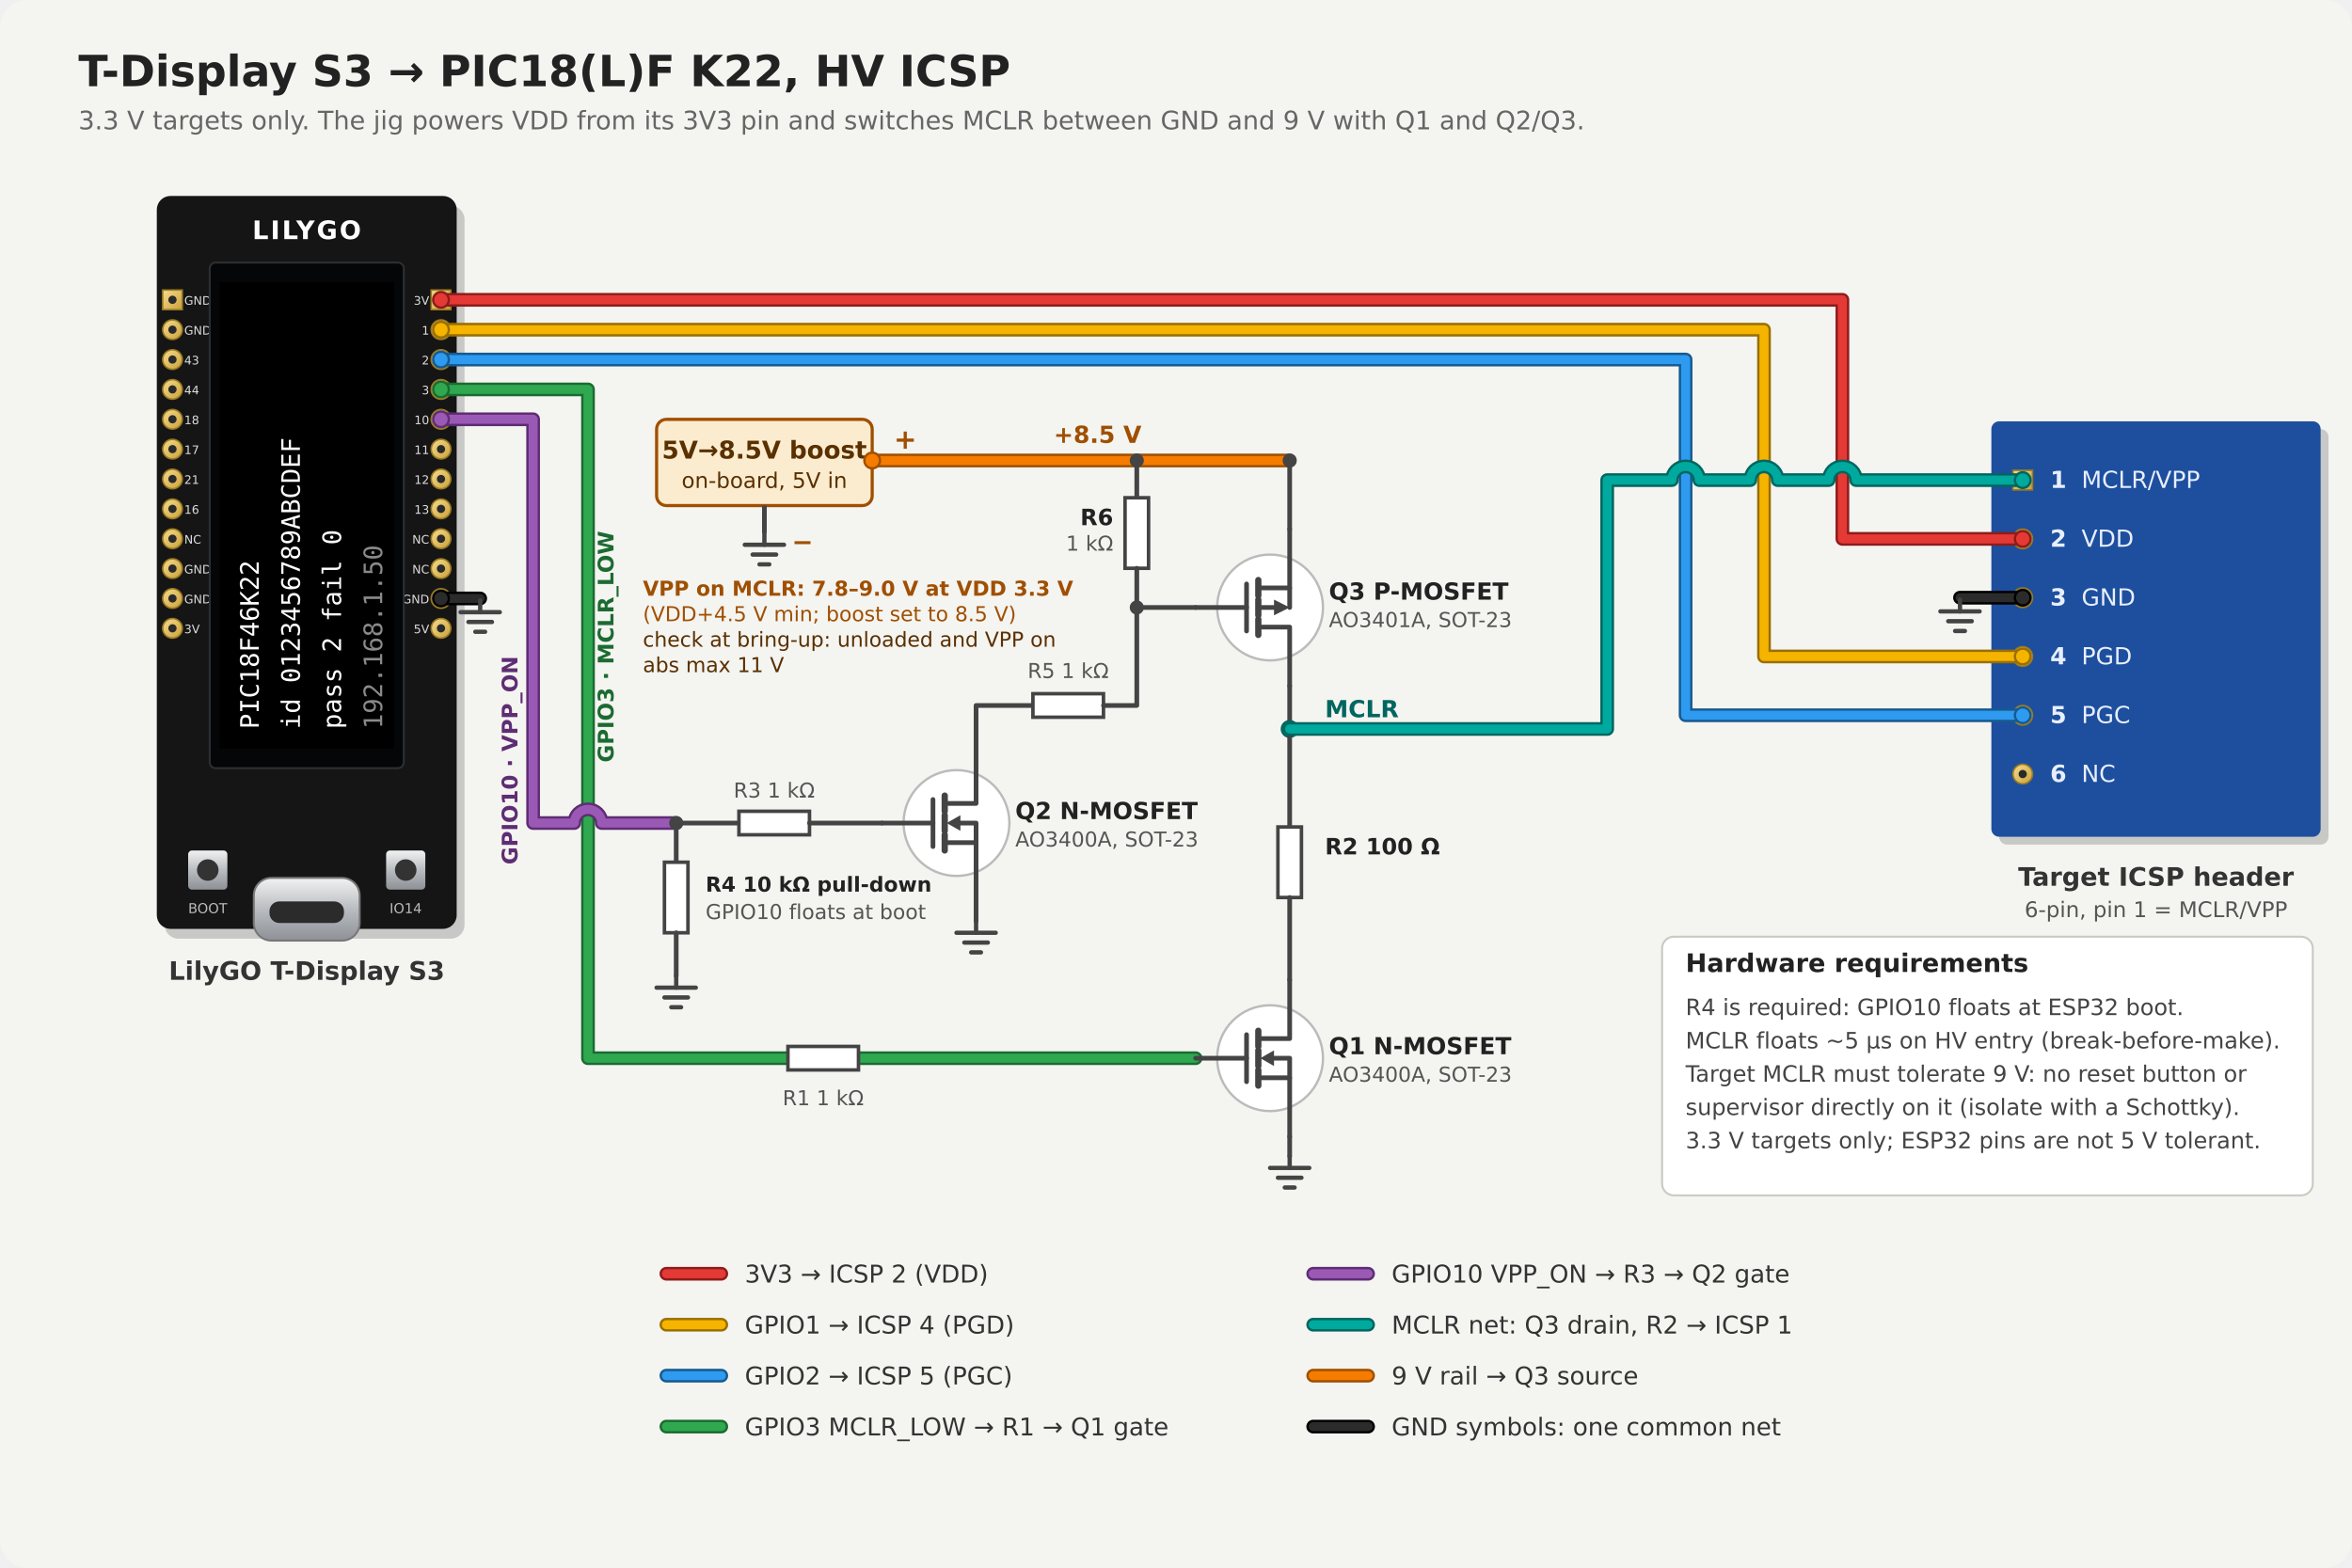
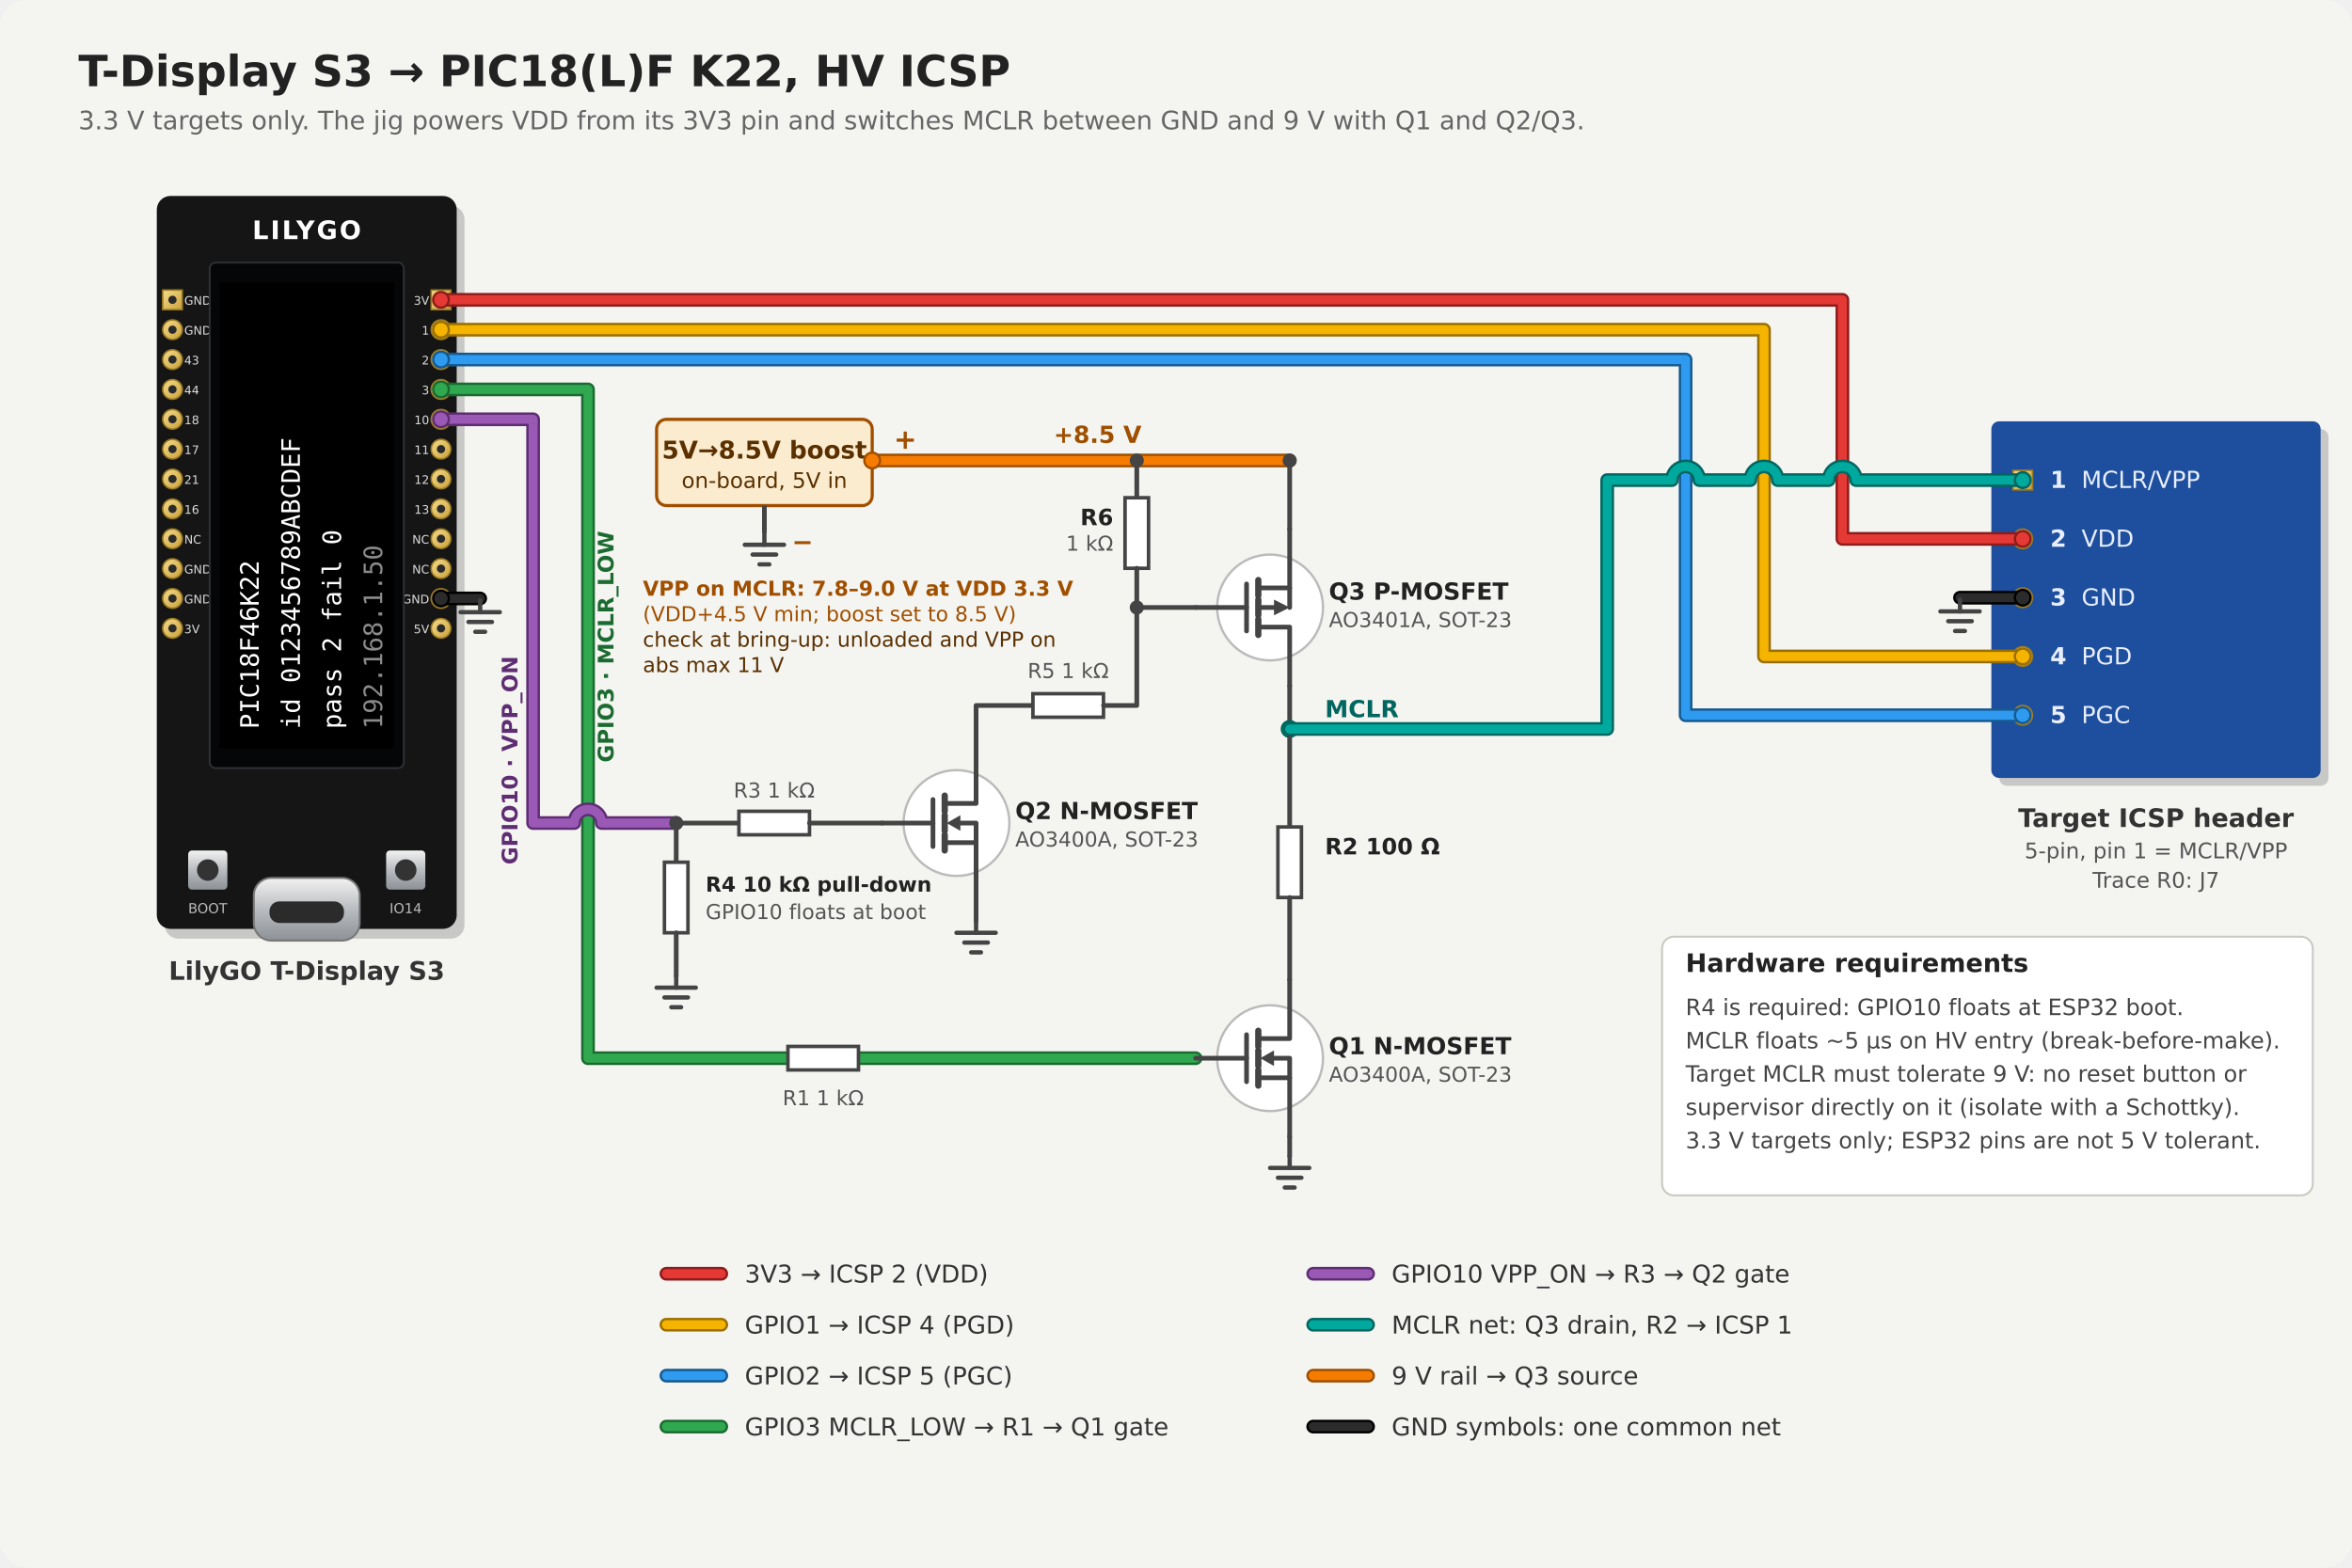
<svg xmlns="http://www.w3.org/2000/svg" viewBox="0 0 1200 800" width="1200" height="800" font-family="DejaVu Sans, Arial, sans-serif">
  <defs>
    <linearGradient id="silver" x1="0" y1="0" x2="0" y2="1">
      <stop offset="0" stop-color="#f2f2f2" />
      <stop offset=".5" stop-color="#b9bcc0" />
      <stop offset="1" stop-color="#8d9196" />
    </linearGradient>
    <linearGradient id="gold" x1="0" y1="0" x2="1" y2="1">
      <stop offset="0" stop-color="#f7dc8c" />
      <stop offset="1" stop-color="#c9a13b" />
    </linearGradient>
    <radialGradient id="glow">
      <stop offset="0" stop-color="#b6ff9e" />
      <stop offset=".4" stop-color="#3fdc3a" stop-opacity=".9" />
      <stop offset="1" stop-color="#3fdc3a" stop-opacity="0" />
    </radialGradient>
  </defs>
  <rect width="1200" height="800" rx="14" fill="#f4f4f1" />
  <text x="40" y="44" font-size="22" fill="#222" text-anchor="start" font-weight="bold">T-Display S3 → PIC18(L)F K22, HV ICSP</text>
  <text x="40" y="66" font-size="13" fill="#666" text-anchor="start" font-weight="normal">3.3 V targets only. The jig powers VDD from its 3V3 pin and switches MCLR between GND and 9 V with Q1 and Q2/Q3.</text>
  <rect x="84" y="105" width="153" height="374" rx="7" fill="#000" opacity=".18" />
  <rect x="80" y="100" width="153" height="374" rx="7" fill="#151515" />
  <rect x="83" y="148.0" width="10" height="10" fill="url(#gold)" stroke="#9a7a22" stroke-width=".8" />
  <circle cx="88" cy="153.0" r="2.1" fill="#2a2a2a" />
  <rect x="220" y="148.0" width="10" height="10" fill="url(#gold)" stroke="#9a7a22" stroke-width=".8" />
  <circle cx="225" cy="153.0" r="2.1" fill="#2a2a2a" />
  <text x="94" y="155.5" font-size="6" fill="#ddd">GND</text>
  <text x="219" y="155.5" font-size="6" fill="#ddd" text-anchor="end">3V</text>
  <circle cx="88" cy="168.24" r="5" fill="url(#gold)" stroke="#9a7a22" stroke-width=".8" />
  <circle cx="88" cy="168.24" r="2.1" fill="#2a2a2a" />
  <circle cx="225" cy="168.24" r="5" fill="url(#gold)" stroke="#9a7a22" stroke-width=".8" />
  <circle cx="225" cy="168.24" r="2.1" fill="#2a2a2a" />
  <text x="94" y="170.74" font-size="6" fill="#ddd">GND</text>
  <text x="219" y="170.74" font-size="6" fill="#ddd" text-anchor="end">1</text>
  <circle cx="88" cy="183.48" r="5" fill="url(#gold)" stroke="#9a7a22" stroke-width=".8" />
  <circle cx="88" cy="183.48" r="2.1" fill="#2a2a2a" />
  <circle cx="225" cy="183.48" r="5" fill="url(#gold)" stroke="#9a7a22" stroke-width=".8" />
  <circle cx="225" cy="183.48" r="2.1" fill="#2a2a2a" />
  <text x="94" y="185.98" font-size="6" fill="#ddd">43</text>
  <text x="219" y="185.98" font-size="6" fill="#ddd" text-anchor="end">2</text>
  <circle cx="88" cy="198.72" r="5" fill="url(#gold)" stroke="#9a7a22" stroke-width=".8" />
  <circle cx="88" cy="198.72" r="2.1" fill="#2a2a2a" />
  <circle cx="225" cy="198.72" r="5" fill="url(#gold)" stroke="#9a7a22" stroke-width=".8" />
  <circle cx="225" cy="198.72" r="2.1" fill="#2a2a2a" />
  <text x="94" y="201.22" font-size="6" fill="#ddd">44</text>
  <text x="219" y="201.22" font-size="6" fill="#ddd" text-anchor="end">3</text>
  <circle cx="88" cy="213.96" r="5" fill="url(#gold)" stroke="#9a7a22" stroke-width=".8" />
  <circle cx="88" cy="213.96" r="2.1" fill="#2a2a2a" />
  <circle cx="225" cy="213.96" r="5" fill="url(#gold)" stroke="#9a7a22" stroke-width=".8" />
  <circle cx="225" cy="213.96" r="2.1" fill="#2a2a2a" />
  <text x="94" y="216.46" font-size="6" fill="#ddd">18</text>
  <text x="219" y="216.46" font-size="6" fill="#ddd" text-anchor="end">10</text>
  <circle cx="88" cy="229.2" r="5" fill="url(#gold)" stroke="#9a7a22" stroke-width=".8" />
  <circle cx="88" cy="229.2" r="2.1" fill="#2a2a2a" />
  <circle cx="225" cy="229.2" r="5" fill="url(#gold)" stroke="#9a7a22" stroke-width=".8" />
  <circle cx="225" cy="229.2" r="2.1" fill="#2a2a2a" />
  <text x="94" y="231.7" font-size="6" fill="#ddd">17</text>
  <text x="219" y="231.7" font-size="6" fill="#ddd" text-anchor="end">11</text>
  <circle cx="88" cy="244.44" r="5" fill="url(#gold)" stroke="#9a7a22" stroke-width=".8" />
  <circle cx="88" cy="244.44" r="2.1" fill="#2a2a2a" />
  <circle cx="225" cy="244.44" r="5" fill="url(#gold)" stroke="#9a7a22" stroke-width=".8" />
  <circle cx="225" cy="244.44" r="2.1" fill="#2a2a2a" />
  <text x="94" y="246.94" font-size="6" fill="#ddd">21</text>
  <text x="219" y="246.94" font-size="6" fill="#ddd" text-anchor="end">12</text>
  <circle cx="88" cy="259.68" r="5" fill="url(#gold)" stroke="#9a7a22" stroke-width=".8" />
  <circle cx="88" cy="259.68" r="2.1" fill="#2a2a2a" />
  <circle cx="225" cy="259.68" r="5" fill="url(#gold)" stroke="#9a7a22" stroke-width=".8" />
  <circle cx="225" cy="259.68" r="2.1" fill="#2a2a2a" />
  <text x="94" y="262.18" font-size="6" fill="#ddd">16</text>
  <text x="219" y="262.18" font-size="6" fill="#ddd" text-anchor="end">13</text>
  <circle cx="88" cy="274.92" r="5" fill="url(#gold)" stroke="#9a7a22" stroke-width=".8" />
  <circle cx="88" cy="274.92" r="2.1" fill="#2a2a2a" />
  <circle cx="225" cy="274.92" r="5" fill="url(#gold)" stroke="#9a7a22" stroke-width=".8" />
  <circle cx="225" cy="274.92" r="2.1" fill="#2a2a2a" />
  <text x="94" y="277.42" font-size="6" fill="#ddd">NC</text>
  <text x="219" y="277.42" font-size="6" fill="#ddd" text-anchor="end">NC</text>
  <circle cx="88" cy="290.16" r="5" fill="url(#gold)" stroke="#9a7a22" stroke-width=".8" />
  <circle cx="88" cy="290.16" r="2.1" fill="#2a2a2a" />
  <circle cx="225" cy="290.16" r="5" fill="url(#gold)" stroke="#9a7a22" stroke-width=".8" />
  <circle cx="225" cy="290.16" r="2.1" fill="#2a2a2a" />
  <text x="94" y="292.66" font-size="6" fill="#ddd">GND</text>
  <text x="219" y="292.66" font-size="6" fill="#ddd" text-anchor="end">NC</text>
  <circle cx="88" cy="305.4" r="5" fill="url(#gold)" stroke="#9a7a22" stroke-width=".8" />
  <circle cx="88" cy="305.4" r="2.1" fill="#2a2a2a" />
  <circle cx="225" cy="305.4" r="5" fill="url(#gold)" stroke="#9a7a22" stroke-width=".8" />
  <circle cx="225" cy="305.4" r="2.1" fill="#2a2a2a" />
  <text x="94" y="307.9" font-size="6" fill="#ddd">GND</text>
  <text x="219" y="307.9" font-size="6" fill="#ddd" text-anchor="end">GND</text>
  <circle cx="88" cy="320.64" r="5" fill="url(#gold)" stroke="#9a7a22" stroke-width=".8" />
  <circle cx="88" cy="320.64" r="2.1" fill="#2a2a2a" />
  <circle cx="225" cy="320.64" r="5" fill="url(#gold)" stroke="#9a7a22" stroke-width=".8" />
  <circle cx="225" cy="320.64" r="2.1" fill="#2a2a2a" />
  <text x="94" y="323.14" font-size="6" fill="#ddd">3V</text>
  <text x="219" y="323.14" font-size="6" fill="#ddd" text-anchor="end">5V</text>
  <text x="156.5" y="122" font-size="13" font-weight="bold" fill="#fff" text-anchor="middle" letter-spacing="1">LILYGO</text>
  <rect x="107" y="134" width="99" height="258" rx="3" fill="#050608" stroke="#2c2f33" />
  <rect x="112" y="144" width="89" height="238" fill="#000" />
  <g transform="translate(156.5,263.0) rotate(-90)" font-family="DejaVu Sans Mono, monospace" font-size="13">
    <text x="-109.0" y="-24.5" fill="#fff">PIC18F46K22</text>
    <text x="-109.0" y="-3.5" fill="#fff">id 0123456789ABCDEF</text>
    <text x="-109.0" y="17.5" fill="#fff">pass 2 fail 0</text>
    <text x="-109.0" y="38.5" fill="#8a8a8a">192.168.1.50</text>
  </g>
  <rect x="96" y="434" width="20" height="20" rx="2" fill="url(#silver)" />
  <circle cx="106" cy="444" r="5.5" fill="#333" />
  <text x="106" y="466" font-size="7" fill="#bbb" text-anchor="middle">BOOT</text>
  <rect x="197" y="434" width="20" height="20" rx="2" fill="url(#silver)" />
  <circle cx="207" cy="444" r="5.5" fill="#333" />
  <text x="207" y="466" font-size="7" fill="#bbb" text-anchor="middle">IO14</text>
  <rect x="129.5" y="448" width="54" height="32" rx="9" fill="url(#silver)" stroke="#777" />
  <rect x="137.5" y="460" width="38" height="11" rx="5" fill="#2b2b2b" />
  <text x="156.5" y="500" font-size="13" fill="#333" text-anchor="middle" font-weight="bold">LilyGO T-Display S3</text>
-   <rect x="1020" y="219" width="168" height="212" rx="4" fill="#000" opacity=".18" />
-   <rect x="1016" y="215" width="168" height="212" rx="4" fill="#1d4f9e" />
+   <rect x="1020" y="219" width="168" height="182" rx="4" fill="#000" opacity=".18" />
+   <rect x="1016" y="215" width="168" height="182" rx="4" fill="#1d4f9e" />
  <rect x="1027" y="240" width="10" height="10" fill="url(#gold)" stroke="#9a7a22" stroke-width=".8" />
  <circle cx="1032" cy="245" r="2.1" fill="#2a2a2a" />
  <text x="1046" y="249" font-size="12" fill="#e8eefc" text-anchor="start" font-weight="bold">1</text>
  <text x="1062" y="249" font-size="12" fill="#e8eefc" text-anchor="start" font-weight="normal">MCLR/VPP</text>
  <circle cx="1032" cy="275" r="5" fill="url(#gold)" stroke="#9a7a22" stroke-width=".8" />
  <circle cx="1032" cy="275" r="2.1" fill="#2a2a2a" />
  <text x="1046" y="279" font-size="12" fill="#e8eefc" text-anchor="start" font-weight="bold">2</text>
  <text x="1062" y="279" font-size="12" fill="#e8eefc" text-anchor="start" font-weight="normal">VDD</text>
  <circle cx="1032" cy="305" r="5" fill="url(#gold)" stroke="#9a7a22" stroke-width=".8" />
  <circle cx="1032" cy="305" r="2.1" fill="#2a2a2a" />
  <text x="1046" y="309" font-size="12" fill="#e8eefc" text-anchor="start" font-weight="bold">3</text>
  <text x="1062" y="309" font-size="12" fill="#e8eefc" text-anchor="start" font-weight="normal">GND</text>
  <circle cx="1032" cy="335" r="5" fill="url(#gold)" stroke="#9a7a22" stroke-width=".8" />
  <circle cx="1032" cy="335" r="2.1" fill="#2a2a2a" />
  <text x="1046" y="339" font-size="12" fill="#e8eefc" text-anchor="start" font-weight="bold">4</text>
  <text x="1062" y="339" font-size="12" fill="#e8eefc" text-anchor="start" font-weight="normal">PGD</text>
  <circle cx="1032" cy="365" r="5" fill="url(#gold)" stroke="#9a7a22" stroke-width=".8" />
  <circle cx="1032" cy="365" r="2.1" fill="#2a2a2a" />
  <text x="1046" y="369" font-size="12" fill="#e8eefc" text-anchor="start" font-weight="bold">5</text>
  <text x="1062" y="369" font-size="12" fill="#e8eefc" text-anchor="start" font-weight="normal">PGC</text>
-   <circle cx="1032" cy="395" r="5" fill="url(#gold)" stroke="#9a7a22" stroke-width=".8" />
-   <circle cx="1032" cy="395" r="2.1" fill="#2a2a2a" />
-   <text x="1046" y="399" font-size="12" fill="#e8eefc" text-anchor="start" font-weight="bold">6</text>
-   <text x="1062" y="399" font-size="12" fill="#e8eefc" text-anchor="start" font-weight="normal">NC</text>
-   <text x="1100" y="448" font-size="1" fill="#333" text-anchor="start" font-weight="normal" />
-   <text x="1100" y="452" font-size="13" fill="#333" text-anchor="middle" font-weight="bold">Target ICSP header</text>
-   <text x="1100" y="468" font-size="11" fill="#555" text-anchor="middle" font-weight="normal">6-pin, pin 1 = MCLR/VPP</text>
+   <text x="1100" y="422" font-size="13" fill="#333" text-anchor="middle" font-weight="bold">Target ICSP header</text>
+   <text x="1100" y="438" font-size="11" fill="#555" text-anchor="middle" font-weight="normal">5-pin, pin 1 = MCLR/VPP</text>
+   <text x="1100" y="453" font-size="11" fill="#555" text-anchor="middle">Trace R0: J7</text>
  <path d="M225,153.0 L940,153.0 L940,275 L1032,275" fill="none" stroke="#8e1c1a" stroke-width="7" stroke-linejoin="round" stroke-linecap="round" />
  <path d="M225,153.0 L940,153.0 L940,275 L1032,275" fill="none" stroke="#e53935" stroke-width="4.6" stroke-linejoin="round" stroke-linecap="round" />
  <path d="M225,168.24 L900,168.24 L900,335 L1032,335" fill="none" stroke="#9a6f00" stroke-width="7" stroke-linejoin="round" stroke-linecap="round" />
  <path d="M225,168.24 L900,168.24 L900,335 L1032,335" fill="none" stroke="#f5b400" stroke-width="4.6" stroke-linejoin="round" stroke-linecap="round" />
  <path d="M225,183.48 L860,183.48 L860,365 L1032,365" fill="none" stroke="#165a91" stroke-width="7" stroke-linejoin="round" stroke-linecap="round" />
  <path d="M225,183.48 L860,183.48 L860,365 L1032,365" fill="none" stroke="#2e9bf0" stroke-width="4.6" stroke-linejoin="round" stroke-linecap="round" />
  <circle cx="225" cy="153.0" r="4" fill="#e53935" stroke="#8e1c1a" stroke-width="1.2" />
  <circle cx="1032" cy="275" r="4" fill="#e53935" stroke="#8e1c1a" stroke-width="1.2" />
  <circle cx="225" cy="168.24" r="4" fill="#f5b400" stroke="#9a6f00" stroke-width="1.2" />
  <circle cx="1032" cy="335" r="4" fill="#f5b400" stroke="#9a6f00" stroke-width="1.2" />
  <circle cx="225" cy="183.48" r="4" fill="#2e9bf0" stroke="#165a91" stroke-width="1.2" />
  <circle cx="1032" cy="365" r="4" fill="#2e9bf0" stroke="#165a91" stroke-width="1.2" />
  <path d="M225,198.72 L300,198.72 L300,540 L610,540" fill="none" stroke="#1b6b31" stroke-width="7" stroke-linejoin="round" stroke-linecap="round" />
  <path d="M225,198.72 L300,198.72 L300,540 L610,540" fill="none" stroke="#2fa84f" stroke-width="4.6" stroke-linejoin="round" stroke-linecap="round" />
  <circle cx="225" cy="198.72" r="4" fill="#2fa84f" stroke="#1b6b31" stroke-width="1.2" />
  <path d="M225,213.96 L272,213.96 L272,420 L293,420 A7,7 0 0 1 307,420 L345,420" fill="none" stroke="#5e2d73" stroke-width="7" stroke-linejoin="round" stroke-linecap="round" />
  <path d="M225,213.96 L272,213.96 L272,420 L293,420 A7,7 0 0 1 307,420 L345,420" fill="none" stroke="#9b59b6" stroke-width="4.6" stroke-linejoin="round" stroke-linecap="round" />
  <circle cx="225" cy="213.96" r="4" fill="#9b59b6" stroke="#5e2d73" stroke-width="1.2" />
  <path d="M225,305.4 L245,305.4" fill="none" stroke="#000" stroke-width="7" stroke-linejoin="round" stroke-linecap="round" />
  <path d="M225,305.4 L245,305.4" fill="none" stroke="#2b2b2b" stroke-width="4.6" stroke-linejoin="round" stroke-linecap="round" />
  <circle cx="225" cy="305.4" r="4" fill="#2b2b2b" stroke="#000" stroke-width="1.2" />
  <g stroke="#444" stroke-width="2.2" stroke-linecap="round">
    <line x1="245" y1="306.4" x2="245" y2="312.4" />
    <line x1="235" y1="312.4" x2="255" y2="312.4" />
    <line x1="239" y1="317.4" x2="251" y2="317.4" />
    <line x1="242.5" y1="322.4" x2="247.5" y2="322.4" />
  </g>
  <path d="M1032,305 L1000,305" fill="none" stroke="#000" stroke-width="7" stroke-linejoin="round" stroke-linecap="round" />
  <path d="M1032,305 L1000,305" fill="none" stroke="#2b2b2b" stroke-width="4.6" stroke-linejoin="round" stroke-linecap="round" />
  <circle cx="1032" cy="305" r="4" fill="#2b2b2b" stroke="#000" stroke-width="1.2" />
  <g stroke="#444" stroke-width="2.2" stroke-linecap="round">
    <line x1="1000" y1="306" x2="1000" y2="312" />
    <line x1="990" y1="312" x2="1010" y2="312" />
    <line x1="994" y1="317" x2="1006" y2="317" />
    <line x1="997.5" y1="322" x2="1002.5" y2="322" />
  </g>
  <rect x="335" y="214" width="110" height="44" rx="5" fill="#fbeccf" stroke="#a04f00" stroke-width="1.6" />
  <text x="390" y="234" font-size="12.5" fill="#5a3000" text-anchor="middle" font-weight="bold">5V→8.5V boost</text>
  <text x="390" y="249" font-size="11" fill="#5a3000" text-anchor="middle" font-weight="normal">on-board, 5V in</text>
  <text x="456" y="229" font-size="14" fill="#a04f00" text-anchor="start" font-weight="bold">+</text>
  <text x="398" y="254" font-size="1" fill="#333" text-anchor="start" font-weight="normal" />
  <line x1="390" y1="258" x2="390" y2="272" stroke="#444" stroke-width="2.4" />
  <g stroke="#444" stroke-width="2.2" stroke-linecap="round">
    <line x1="390" y1="272" x2="390" y2="278" />
    <line x1="380" y1="278" x2="400" y2="278" />
    <line x1="384" y1="283" x2="396" y2="283" />
    <line x1="387.5" y1="288" x2="392.5" y2="288" />
  </g>
  <text x="404" y="281" font-size="13" fill="#a04f00" text-anchor="start" font-weight="bold">−</text>
  <text x="328" y="304" font-size="10.5" fill="#a04f00" text-anchor="start" font-weight="bold">VPP on MCLR: 7.8–9.0 V at VDD 3.3 V</text>
  <text x="328" y="317" font-size="10.5" fill="#a04f00" text-anchor="start" font-weight="normal">(VDD+4.5 V min; boost set to 8.5 V)</text>
  <text x="328" y="330" font-size="10.5" fill="#5a3000" text-anchor="start" font-weight="normal">check at bring-up: unloaded and VPP on</text>
  <text x="328" y="343" font-size="10.5" fill="#5a3000" text-anchor="start" font-weight="normal">abs max 11 V</text>
  <path d="M445,235 L658,235" fill="none" stroke="#a04f00" stroke-width="7" stroke-linejoin="round" stroke-linecap="round" />
  <path d="M445,235 L658,235" fill="none" stroke="#f57c00" stroke-width="4.6" stroke-linejoin="round" stroke-linecap="round" />
  <circle cx="445" cy="235" r="4" fill="#f57c00" stroke="#a04f00" stroke-width="1.2" />
  <text x="560" y="226" font-size="12" fill="#a04f00" text-anchor="middle" font-weight="bold">+8.5 V</text>
  <circle cx="648" cy="310" r="27" fill="#fff" stroke="#bbb" stroke-width="1.2" />
  <g stroke="#444" stroke-width="2.4" fill="none" stroke-linecap="round" stroke-linejoin="round">
    <line x1="636" y1="298" x2="636" y2="322" />
    <line x1="610" y1="310" x2="636" y2="310" />
    <line x1="642" y1="296" x2="642" y2="304" stroke-width="3.2" />
    <line x1="642" y1="306" x2="642" y2="314" stroke-width="3.2" />
    <line x1="642" y1="316" x2="642" y2="324" stroke-width="3.2" />
    <polyline points="642,300 658,300 658,270" />
    <polyline points="642,320 658,320 658,350" />
    <polyline points="642,310 650,310" />
    <polyline points="658,310 658,300" />
  </g>
  <polygon points="658,310 650,306 650,314" fill="#444" />
  <text x="678" y="306" font-size="12" fill="#222" text-anchor="start" font-weight="bold">Q3 P-MOSFET</text>
  <text x="678" y="320" font-size="10.5" fill="#555" text-anchor="start" font-weight="normal">AO3401A, SOT-23</text>
  <path d="M580,235 L580,254" fill="none" stroke="#444" stroke-width="2.4" stroke-linejoin="round" stroke-linecap="round" />
  <rect x="574" y="254" width="12" height="36" fill="#fff" stroke="#444" stroke-width="1.8" />
  <path d="M580,290 L580,310" fill="none" stroke="#444" stroke-width="2.4" stroke-linejoin="round" stroke-linecap="round" />
  <circle cx="580" cy="235" r="3.6" fill="#444" />
  <circle cx="580" cy="310" r="3.6" fill="#444" />
  <text x="568" y="268" font-size="11.5" fill="#222" text-anchor="end" font-weight="bold">R6</text>
  <text x="568" y="281" font-size="10.5" fill="#555" text-anchor="end" font-weight="normal">1 kΩ</text>
  <path d="M580,310 L610,310" fill="none" stroke="#444" stroke-width="2.4" stroke-linejoin="round" stroke-linecap="round" />
  <path d="M658,270 L658,235" fill="none" stroke="#444" stroke-width="2.4" stroke-linejoin="round" stroke-linecap="round" />
  <circle cx="658" cy="235" r="3.6" fill="#444" />
  <path d="M658,350 L658,372" fill="none" stroke="#444" stroke-width="2.4" stroke-linejoin="round" stroke-linecap="round" />
  <circle cx="488" cy="420" r="27" fill="#fff" stroke="#bbb" stroke-width="1.2" />
  <g stroke="#444" stroke-width="2.4" fill="none" stroke-linecap="round" stroke-linejoin="round">
    <line x1="476" y1="408" x2="476" y2="432" />
    <line x1="450" y1="420" x2="476" y2="420" />
    <line x1="482" y1="406" x2="482" y2="414" stroke-width="3.2" />
    <line x1="482" y1="416" x2="482" y2="424" stroke-width="3.2" />
    <line x1="482" y1="426" x2="482" y2="434" stroke-width="3.2" />
    <polyline points="482,410 498,410 498,380" />
    <polyline points="482,430 498,430 498,460" />
    <polyline points="488,420 498,420 498,430" />
  </g>
  <polygon points="483,420 490,416 490,424" fill="#444" />
  <text x="518" y="418" font-size="12" fill="#222" text-anchor="start" font-weight="bold">Q2 N-MOSFET</text>
  <text x="518" y="432" font-size="10.5" fill="#555" text-anchor="start" font-weight="normal">AO3400A, SOT-23</text>
  <path d="M498,460 L498,470" fill="none" stroke="#444" stroke-width="2.4" stroke-linejoin="round" stroke-linecap="round" />
  <g stroke="#444" stroke-width="2.2" stroke-linecap="round">
    <line x1="498" y1="470" x2="498" y2="476" />
    <line x1="488" y1="476" x2="508" y2="476" />
    <line x1="492" y1="481" x2="504" y2="481" />
    <line x1="495.5" y1="486" x2="500.5" y2="486" />
  </g>
  <path d="M498,380 L498,360 L527,360" fill="none" stroke="#444" stroke-width="2.4" stroke-linejoin="round" stroke-linecap="round" />
  <rect x="527" y="354" width="36" height="12" fill="#fff" stroke="#444" stroke-width="1.8" />
  <path d="M563,360 L580,360 L580,310" fill="none" stroke="#444" stroke-width="2.4" stroke-linejoin="round" stroke-linecap="round" />
  <text x="545" y="346" font-size="10.5" fill="#555" text-anchor="middle" font-weight="normal">R5 1 kΩ</text>
  <text x="545" y="374" font-size="1" fill="#333" text-anchor="start" font-weight="normal" />
  <path d="M345,420 L377,420" fill="none" stroke="#444" stroke-width="2.4" stroke-linejoin="round" stroke-linecap="round" />
  <rect x="377" y="414" width="36" height="12" fill="#fff" stroke="#444" stroke-width="1.8" />
  <path d="M413,420 L450,420" fill="none" stroke="#444" stroke-width="2.4" stroke-linejoin="round" stroke-linecap="round" />
  <text x="395" y="407" font-size="10.5" fill="#555" text-anchor="middle" font-weight="normal">R3 1 kΩ</text>
  <circle cx="345" cy="420" r="3.6" fill="#444" />
  <path d="M345,420 L345,440" fill="none" stroke="#444" stroke-width="2.4" stroke-linejoin="round" stroke-linecap="round" />
  <rect x="339" y="440" width="12" height="36" fill="#fff" stroke="#444" stroke-width="1.8" />
  <path d="M345,476 L345,498" fill="none" stroke="#444" stroke-width="2.4" stroke-linejoin="round" stroke-linecap="round" />
  <g stroke="#444" stroke-width="2.2" stroke-linecap="round">
    <line x1="345" y1="498" x2="345" y2="504" />
    <line x1="335" y1="504" x2="355" y2="504" />
    <line x1="339" y1="509" x2="351" y2="509" />
    <line x1="342.5" y1="514" x2="347.5" y2="514" />
  </g>
  <text x="360" y="455" font-size="10.5" fill="#222" text-anchor="start" font-weight="bold">R4 10 kΩ pull-down</text>
  <text x="360" y="469" font-size="10.5" fill="#555" text-anchor="start" font-weight="normal">GPIO10 floats at boot</text>
  <circle cx="658" cy="372" r="4" fill="#00a99d" stroke="#00665f" stroke-width="1.2" />
  <text x="676" y="366" font-size="12" fill="#00665f" text-anchor="start" font-weight="bold">MCLR</text>
  <path d="M658,372 L658,422" fill="none" stroke="#444" stroke-width="2.4" stroke-linejoin="round" stroke-linecap="round" />
  <rect x="652" y="422" width="12" height="36" fill="#fff" stroke="#444" stroke-width="1.8" />
  <path d="M658,458 L658,500" fill="none" stroke="#444" stroke-width="2.4" stroke-linejoin="round" stroke-linecap="round" />
  <text x="676" y="436" font-size="11.5" fill="#222" text-anchor="start" font-weight="bold">R2 100 Ω</text>
  <circle cx="648" cy="540" r="27" fill="#fff" stroke="#bbb" stroke-width="1.2" />
  <g stroke="#444" stroke-width="2.4" fill="none" stroke-linecap="round" stroke-linejoin="round">
    <line x1="636" y1="528" x2="636" y2="552" />
    <line x1="610" y1="540" x2="636" y2="540" />
    <line x1="642" y1="526" x2="642" y2="534" stroke-width="3.2" />
    <line x1="642" y1="536" x2="642" y2="544" stroke-width="3.2" />
    <line x1="642" y1="546" x2="642" y2="554" stroke-width="3.2" />
    <polyline points="642,530 658,530 658,500" />
    <polyline points="642,550 658,550 658,580" />
    <polyline points="648,540 658,540 658,550" />
  </g>
  <polygon points="643,540 650,536 650,544" fill="#444" />
  <text x="678" y="538" font-size="12" fill="#222" text-anchor="start" font-weight="bold">Q1 N-MOSFET</text>
  <text x="678" y="552" font-size="10.5" fill="#555" text-anchor="start" font-weight="normal">AO3400A, SOT-23</text>
  <path d="M658,580 L658,590" fill="none" stroke="#444" stroke-width="2.4" stroke-linejoin="round" stroke-linecap="round" />
  <g stroke="#444" stroke-width="2.2" stroke-linecap="round">
    <line x1="658" y1="590" x2="658" y2="596" />
    <line x1="648" y1="596" x2="668" y2="596" />
    <line x1="652" y1="601" x2="664" y2="601" />
    <line x1="655.5" y1="606" x2="660.5" y2="606" />
  </g>
  <rect x="402" y="534" width="36" height="12" fill="#fff" stroke="#444" stroke-width="1.8" />
  <text x="420" y="564" font-size="10.5" fill="#555" text-anchor="middle" font-weight="normal">R1 1 kΩ</text>
  <path d="M658,372 L820,372 L820,245 L853,245 A7,7 0 0 1 867,245 L893,245 A7,7 0 0 1 907,245 L933,245 A7,7 0 0 1 947,245 L1032,245" fill="none" stroke="#00665f" stroke-width="7" stroke-linejoin="round" stroke-linecap="round" />
  <path d="M658,372 L820,372 L820,245 L853,245 A7,7 0 0 1 867,245 L893,245 A7,7 0 0 1 907,245 L933,245 A7,7 0 0 1 947,245 L1032,245" fill="none" stroke="#00a99d" stroke-width="4.6" stroke-linejoin="round" stroke-linecap="round" />
  <circle cx="1032" cy="245" r="4" fill="#00a99d" stroke="#00665f" stroke-width="1.2" />
  <text x="0" y="0" font-size="1" fill="#333" text-anchor="start" font-weight="normal" />
  <text transform="translate(313,330) rotate(-90)" font-size="11" fill="#1b6b31" text-anchor="middle" font-weight="bold">GPIO3 · MCLR_LOW</text>
  <text transform="translate(264,388) rotate(-90)" font-size="11" fill="#5e2d73" text-anchor="middle" font-weight="bold">GPIO10 · VPP_ON</text>
  <line x1="340" y1="650" x2="368" y2="650" stroke="#8e1c1a" stroke-width="7" stroke-linecap="round" />
  <line x1="340" y1="650" x2="368" y2="650" stroke="#e53935" stroke-width="4.6" stroke-linecap="round" />
  <text x="380" y="654.5" font-size="12.5" fill="#333" text-anchor="start" font-weight="normal">3V3 → ICSP 2 (VDD)</text>
  <line x1="340" y1="676" x2="368" y2="676" stroke="#9a6f00" stroke-width="7" stroke-linecap="round" />
  <line x1="340" y1="676" x2="368" y2="676" stroke="#f5b400" stroke-width="4.6" stroke-linecap="round" />
  <text x="380" y="680.5" font-size="12.5" fill="#333" text-anchor="start" font-weight="normal">GPIO1 → ICSP 4 (PGD)</text>
  <line x1="340" y1="702" x2="368" y2="702" stroke="#165a91" stroke-width="7" stroke-linecap="round" />
  <line x1="340" y1="702" x2="368" y2="702" stroke="#2e9bf0" stroke-width="4.6" stroke-linecap="round" />
  <text x="380" y="706.5" font-size="12.5" fill="#333" text-anchor="start" font-weight="normal">GPIO2 → ICSP 5 (PGC)</text>
  <line x1="340" y1="728" x2="368" y2="728" stroke="#1b6b31" stroke-width="7" stroke-linecap="round" />
  <line x1="340" y1="728" x2="368" y2="728" stroke="#2fa84f" stroke-width="4.6" stroke-linecap="round" />
  <text x="380" y="732.5" font-size="12.5" fill="#333" text-anchor="start" font-weight="normal">GPIO3 MCLR_LOW → R1 → Q1 gate</text>
  <line x1="670" y1="650" x2="698" y2="650" stroke="#5e2d73" stroke-width="7" stroke-linecap="round" />
  <line x1="670" y1="650" x2="698" y2="650" stroke="#9b59b6" stroke-width="4.6" stroke-linecap="round" />
  <text x="710" y="654.5" font-size="12.5" fill="#333" text-anchor="start" font-weight="normal">GPIO10 VPP_ON → R3 → Q2 gate</text>
  <line x1="670" y1="676" x2="698" y2="676" stroke="#00665f" stroke-width="7" stroke-linecap="round" />
  <line x1="670" y1="676" x2="698" y2="676" stroke="#00a99d" stroke-width="4.6" stroke-linecap="round" />
  <text x="710" y="680.5" font-size="12.5" fill="#333" text-anchor="start" font-weight="normal">MCLR net: Q3 drain, R2 → ICSP 1</text>
  <line x1="670" y1="702" x2="698" y2="702" stroke="#a04f00" stroke-width="7" stroke-linecap="round" />
  <line x1="670" y1="702" x2="698" y2="702" stroke="#f57c00" stroke-width="4.6" stroke-linecap="round" />
  <text x="710" y="706.5" font-size="12.5" fill="#333" text-anchor="start" font-weight="normal">9 V rail → Q3 source</text>
  <line x1="670" y1="728" x2="698" y2="728" stroke="#000" stroke-width="7" stroke-linecap="round" />
  <line x1="670" y1="728" x2="698" y2="728" stroke="#2b2b2b" stroke-width="4.6" stroke-linecap="round" />
  <text x="710" y="732.5" font-size="12.5" fill="#333" text-anchor="start" font-weight="normal">GND symbols: one common net</text>
  <rect x="848" y="478" width="332" height="132" rx="6" fill="#fff" stroke="#c9c9c2" />
  <text x="860" y="496" font-size="13" fill="#222" text-anchor="start" font-weight="bold">Hardware requirements</text>
  <text x="860" y="518" font-size="11.5" fill="#444" text-anchor="start" font-weight="normal">R4 is required: GPIO10 floats at ESP32 boot.</text>
  <text x="860" y="535" font-size="11.5" fill="#444" text-anchor="start" font-weight="normal">MCLR floats ~5 µs on HV entry (break-before-make).</text>
  <text x="860" y="552" font-size="11.5" fill="#444" text-anchor="start" font-weight="normal">Target MCLR must tolerate 9 V: no reset button or</text>
  <text x="860" y="569" font-size="11.5" fill="#444" text-anchor="start" font-weight="normal">supervisor directly on it (isolate with a Schottky).</text>
  <text x="860" y="586" font-size="11.5" fill="#444" text-anchor="start" font-weight="normal">3.3 V targets only; ESP32 pins are not 5 V tolerant.</text>
</svg>
